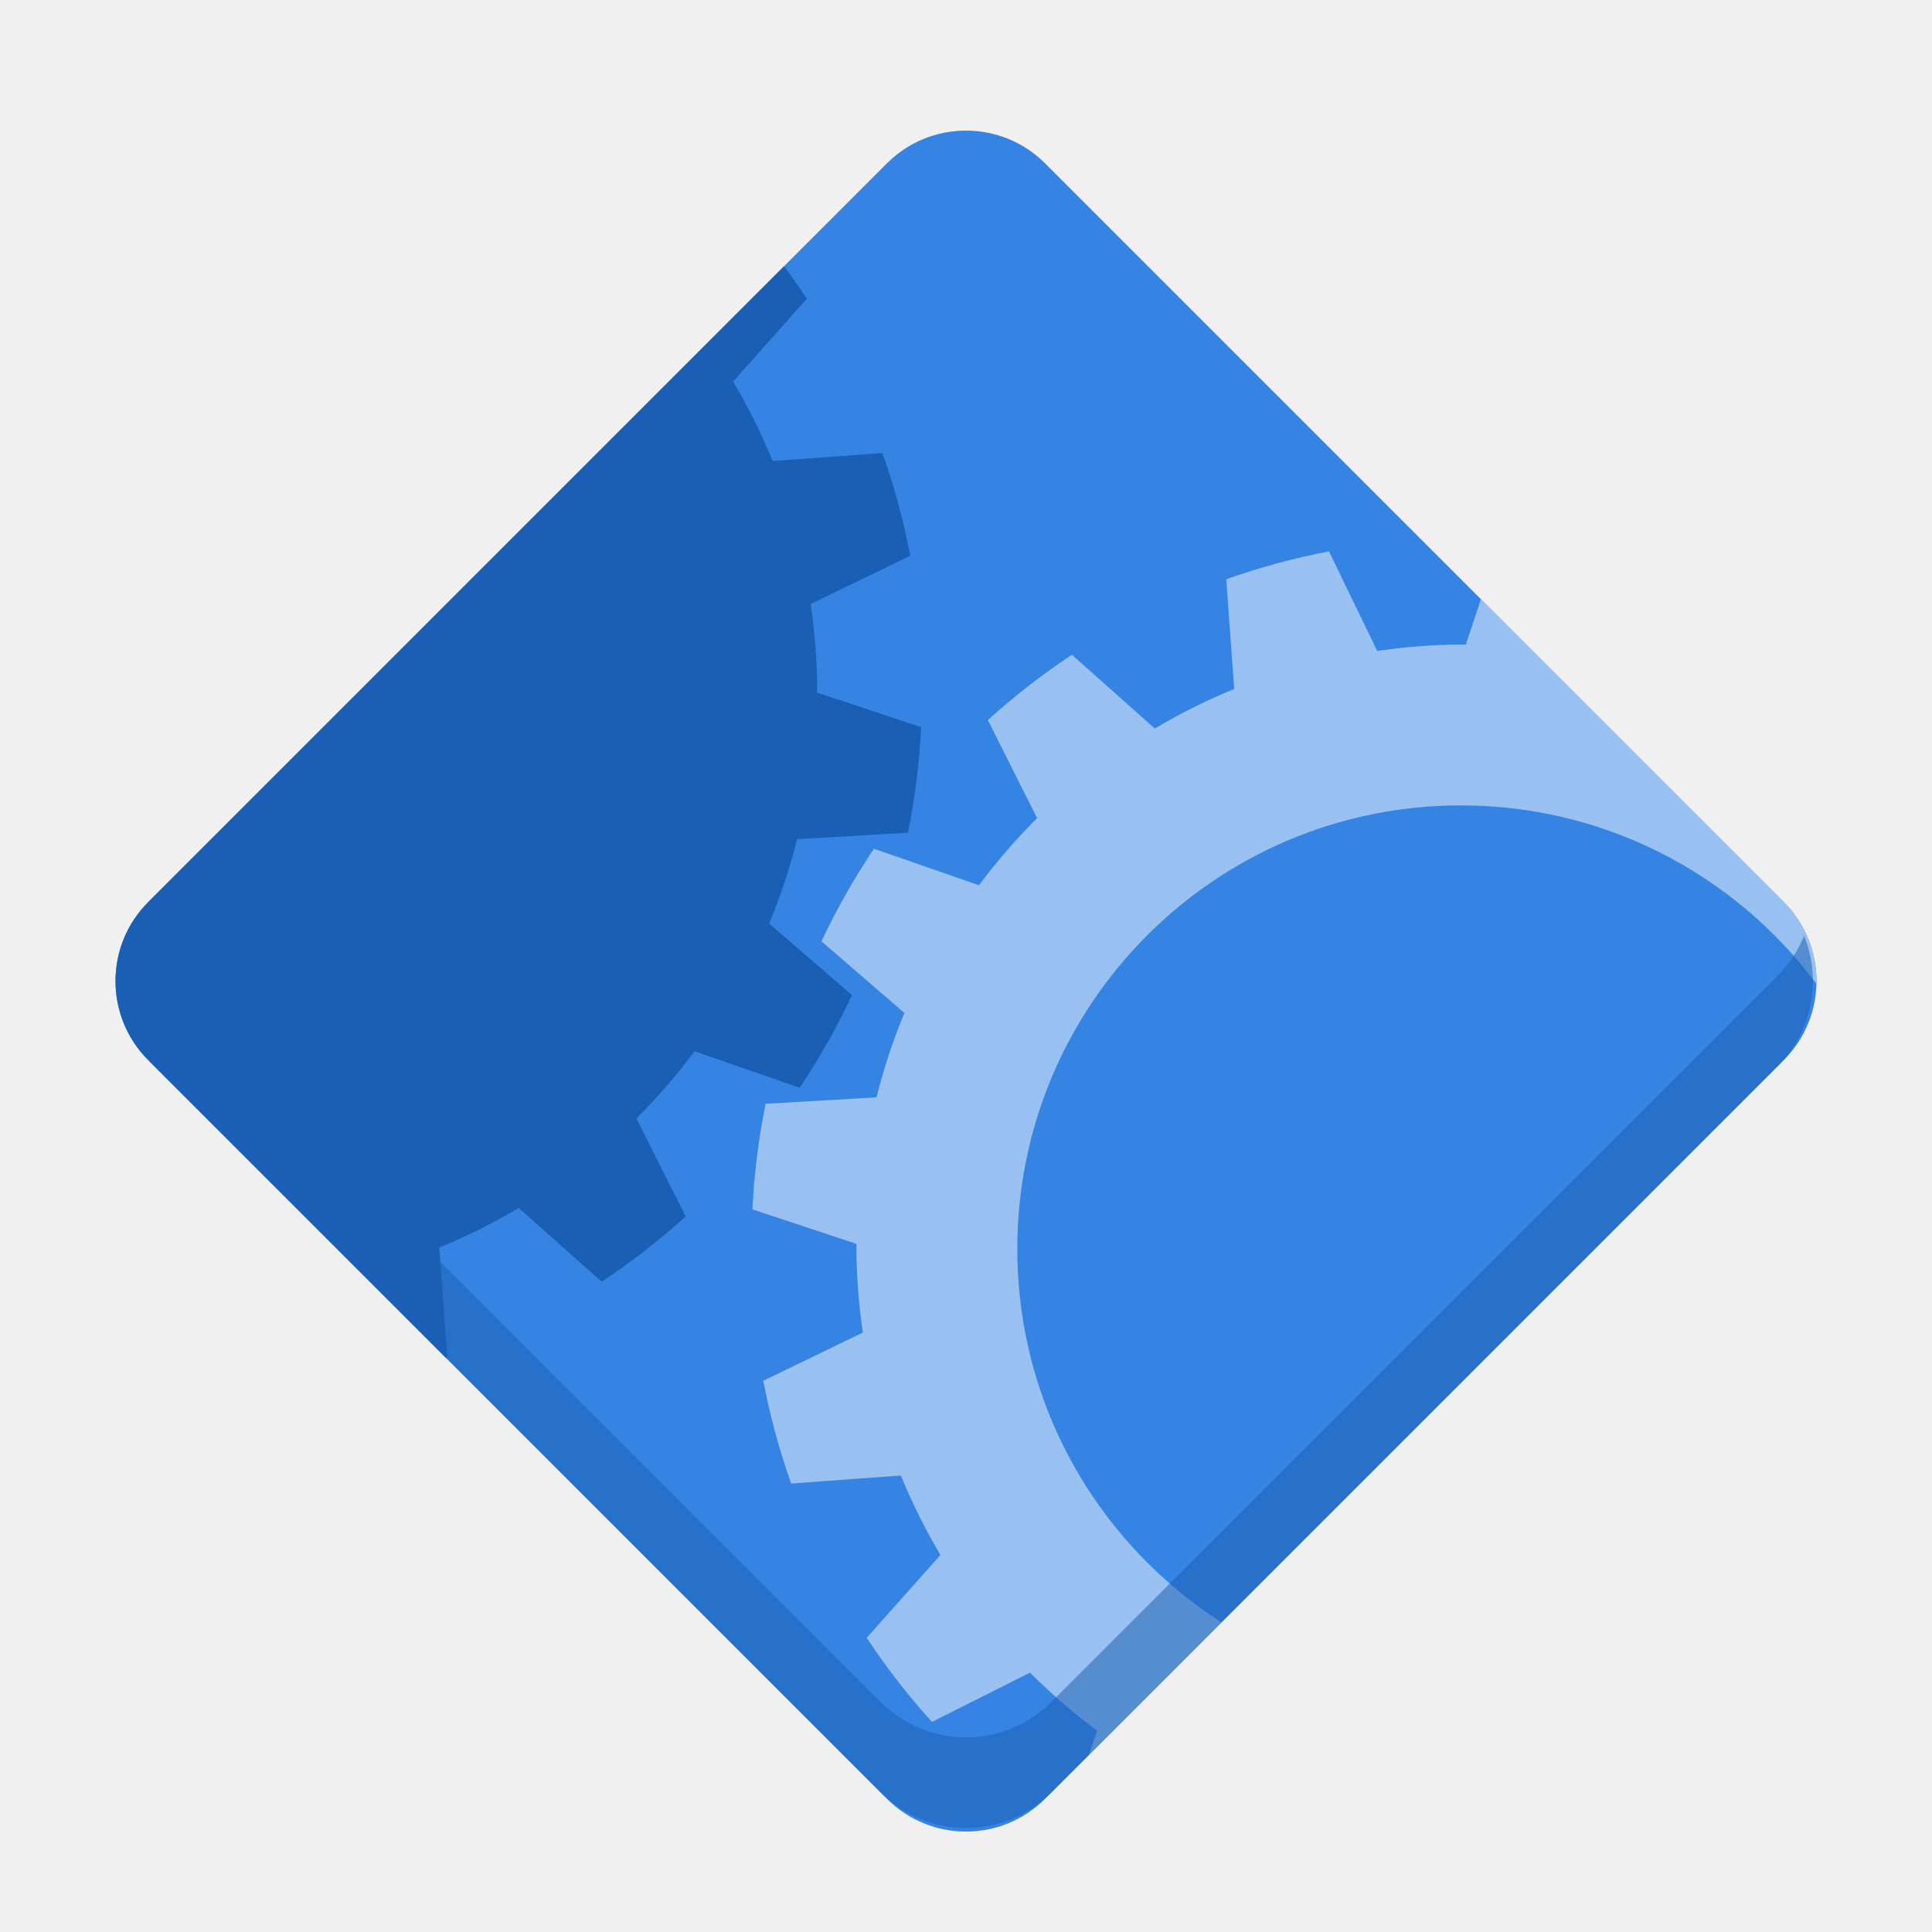
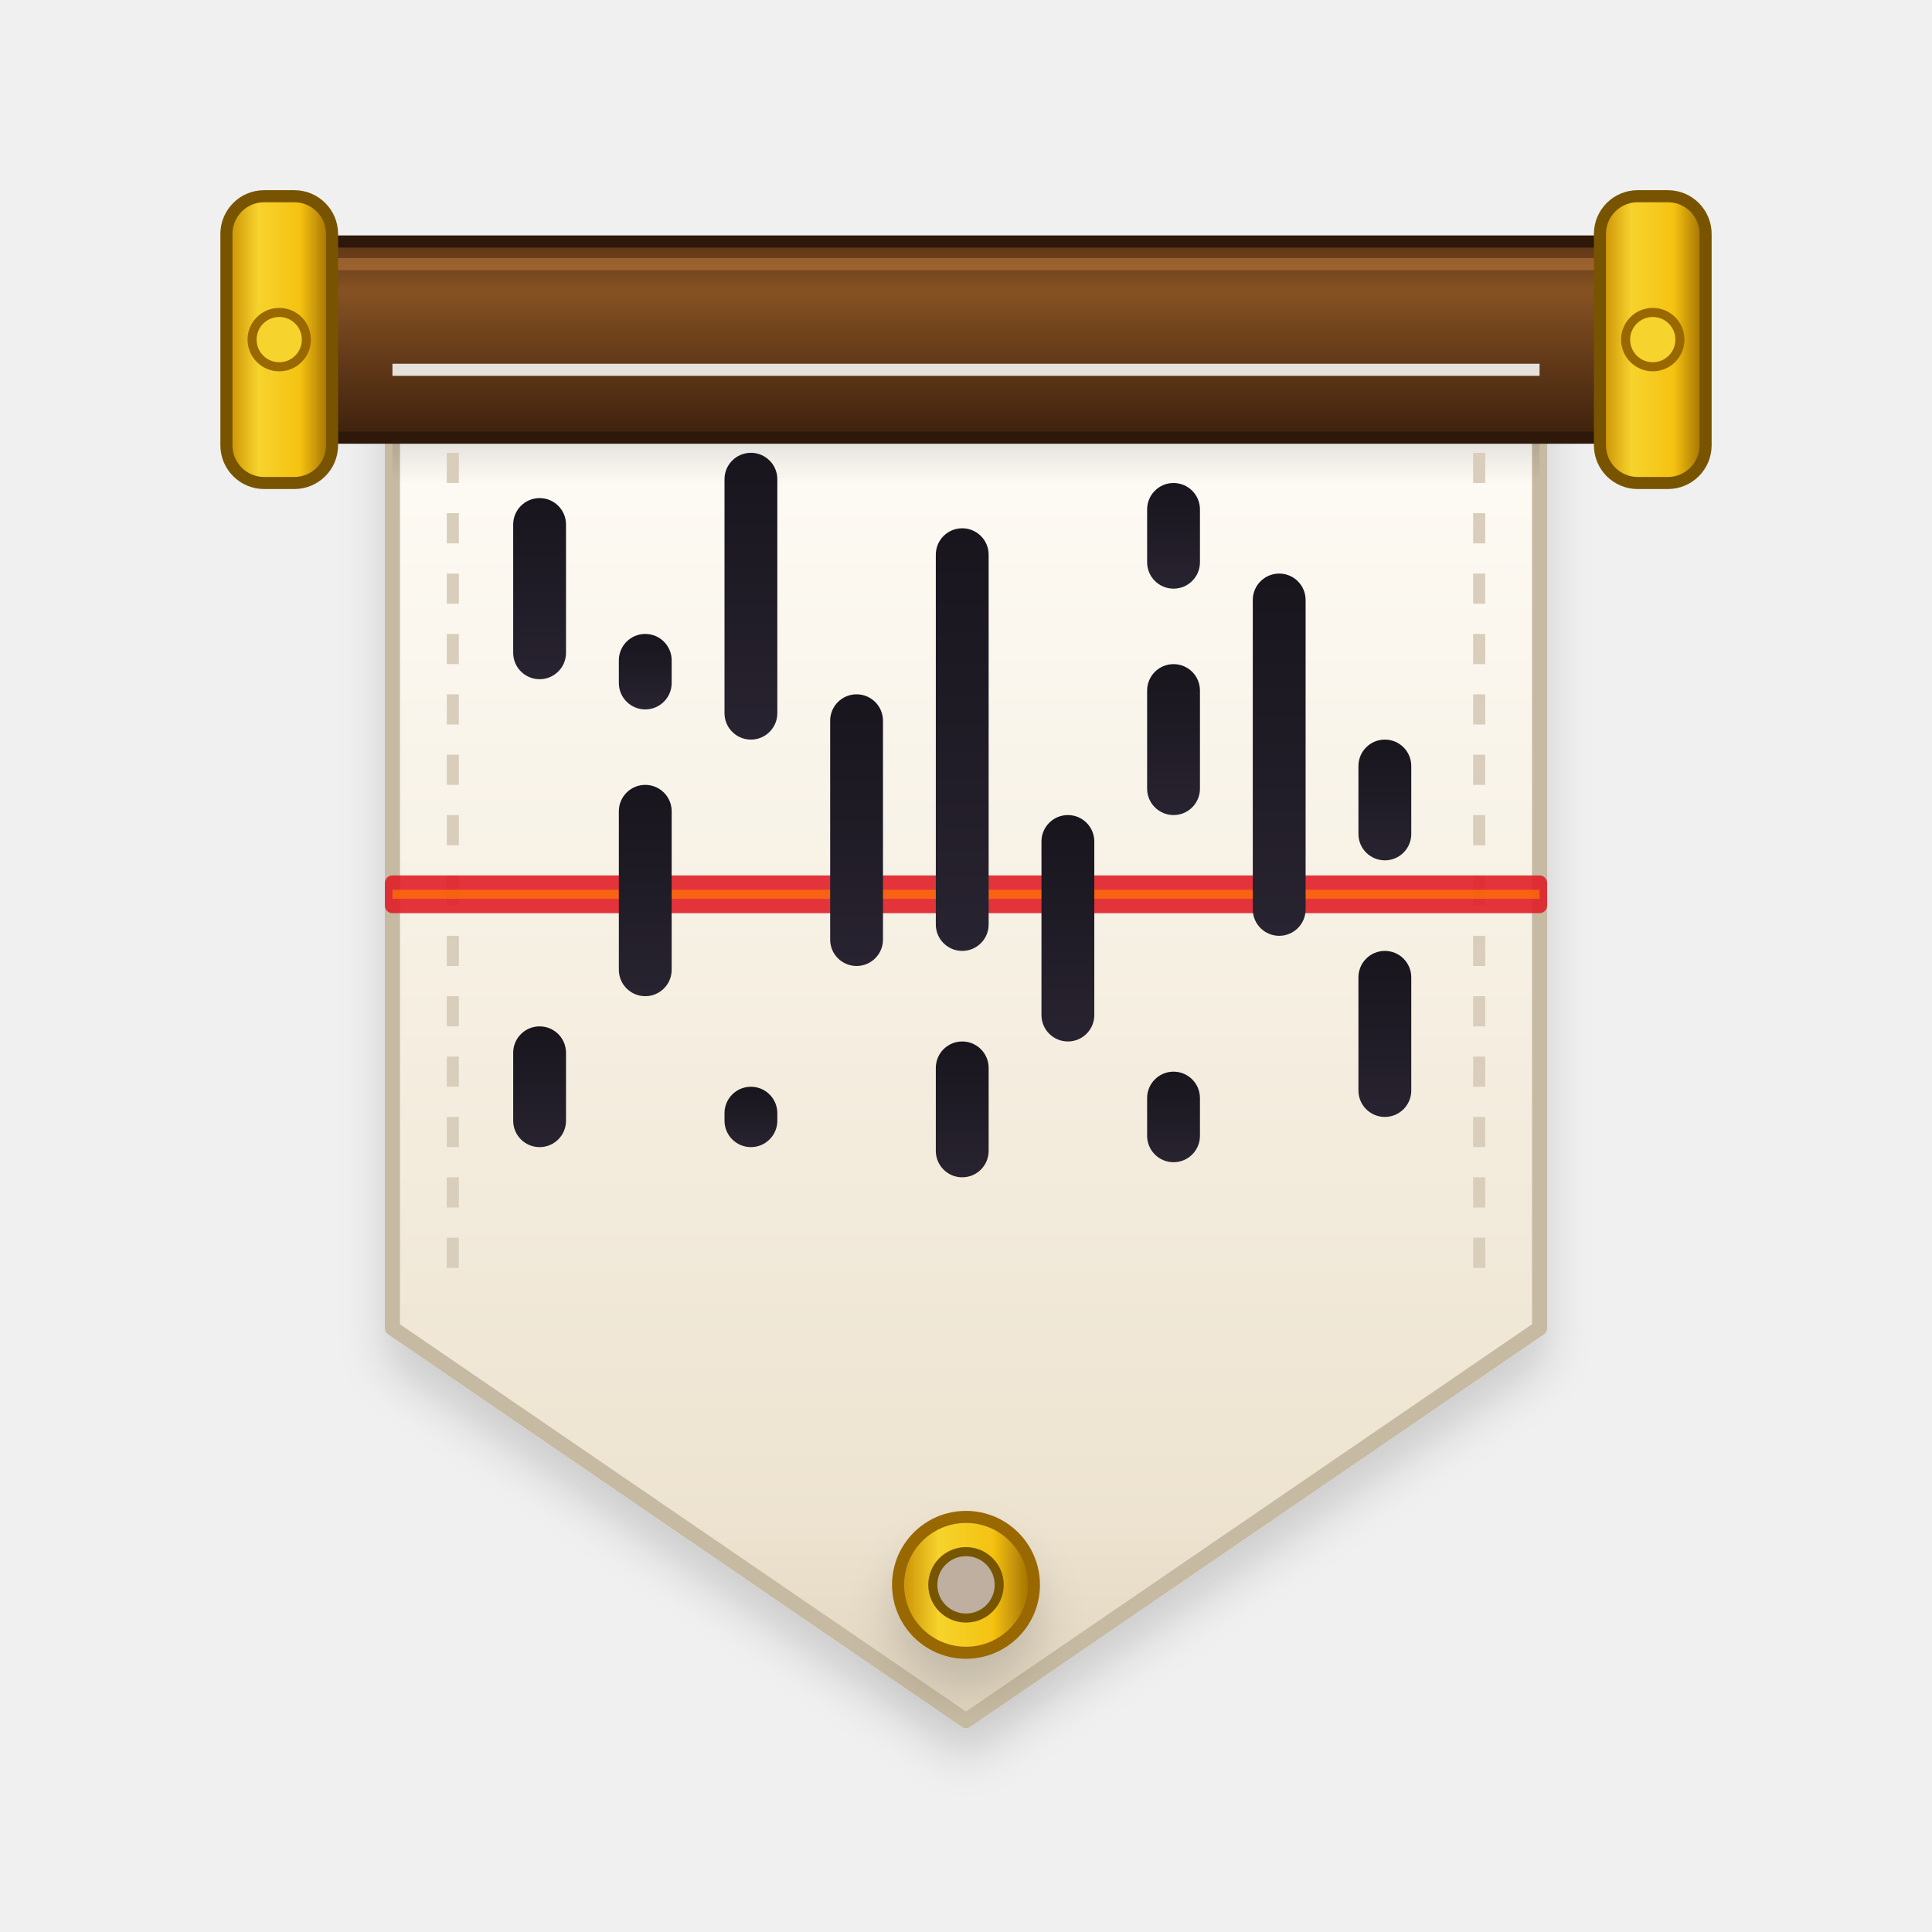
- <svg xmlns="http://www.w3.org/2000/svg" width="33.75mm" height="33.75mm" viewBox="0 0 33.75 33.75" version="1.1" id="svg974">
-   <defs id="defs968">
-     <clipPath clipPathUnits="userSpaceOnUse" id="clipPath18689">
-       <rect clip-path="none" transform="rotate(45)" ry="32" rx="32" y="123.999" x="486.037" height="362.943" width="362.943" id="rect18691" style="display:inline;opacity:1;vector-effect:none;fill:#4a86cf;fill-opacity:1;stroke:none;stroke-width:26.067;stroke-linecap:butt;stroke-linejoin:miter;stroke-miterlimit:4;stroke-dasharray:none;stroke-dashoffset:0;stroke-opacity:1;marker:none;marker-start:none;marker-mid:none;marker-end:none;paint-order:normal;enable-background:new" />
-     </clipPath>
-     <clipPath clipPathUnits="userSpaceOnUse" id="clipPath18689-3">
-       <rect clip-path="none" transform="rotate(45)" ry="32" rx="32" y="123.999" x="486.037" height="362.943" width="362.943" id="rect18691-6" style="display:inline;opacity:1;vector-effect:none;fill:#4a86cf;fill-opacity:1;stroke:none;stroke-width:26.067;stroke-linecap:butt;stroke-linejoin:miter;stroke-miterlimit:4;stroke-dasharray:none;stroke-dashoffset:0;stroke-opacity:1;marker:none;marker-start:none;marker-mid:none;marker-end:none;paint-order:normal;enable-background:new" />
-     </clipPath>
+ <svg xmlns="http://www.w3.org/2000/svg" width="128" height="128" viewBox="0 0 128 128">
+   <defs>
+     <filter id="shadow" x="-10%" y="-10%" width="125%" height="130%" filterUnits="userSpaceOnUse">
+       <feDropShadow dx="0" dy="5" stdDeviation="4" flood-color="#000000" flood-opacity="0.22" />
+       <feDropShadow dx="0" dy="2" stdDeviation="1.5" flood-color="#000000" flood-opacity="0.15" />
+     </filter>
+     <linearGradient id="paper-grad" x1="0%" y1="0%" x2="0%" y2="100%">
+       <stop offset="0%" stop-color="#FFFDF8" />
+       <stop offset="40%" stop-color="#F7F1E5" />
+       <stop offset="85%" stop-color="#EDE3D0" />
+       <stop offset="100%" stop-color="#DFD4BE" />
+     </linearGradient>
+     <linearGradient id="brass-flange" x1="0%" y1="0%" x2="100%" y2="0%">
+       <stop offset="0%" stop-color="#C68A00" />
+       <stop offset="30%" stop-color="#F6D32D" />
+       <stop offset="70%" stop-color="#F5C211" />
+       <stop offset="100%" stop-color="#996800" />
+     </linearGradient>
+     <linearGradient id="spool-cylinder" x1="0%" y1="0%" x2="0%" y2="100%">
+       <stop offset="0%" stop-color="#5E3516" />
+       <stop offset="25%" stop-color="#865223" />
+       <stop offset="60%" stop-color="#633A19" />
+       <stop offset="100%" stop-color="#3D210D" />
+     </linearGradient>
+     <linearGradient id="top-curl-shadow" x1="0%" y1="0%" x2="0%" y2="100%">
+       <stop offset="0%" stop-color="#000000" stop-opacity="0.28" />
+       <stop offset="100%" stop-color="#000000" stop-opacity="0" />
+     </linearGradient>
+     <linearGradient id="punch-fill" x1="0%" y1="0%" x2="0%" y2="100%">
+       <stop offset="0%" stop-color="#18151D" />
+       <stop offset="100%" stop-color="#282330" />
+     </linearGradient>
  </defs>
-   <g id="layer1" transform="translate(-61.81982,-103.944)">
-     <g transform="matrix(0.2636723,0,0,0.2636723,61.81982,-529.397)" style="display:inline;stroke-width:0.25;enable-background:new" id="g1836">
-       <g transform="matrix(0.25,0,0,0.25,0,2295)" id="g18818" style="stroke-width:0.25">
-         <g style="stroke-width:0.27" transform="matrix(0.9260519,0,0,0.9260519,18.93073,50.87633)" id="g18590">
-           <g style="stroke-width:0.27" id="g18681" clip-path="url(#clipPath18689-3)">
-             <rect style="opacity:1;vector-effect:none;fill:#3584e4;fill-opacity:1;stroke:none;stroke-width:8.221;stroke-linecap:butt;stroke-linejoin:miter;stroke-miterlimit:4;stroke-dasharray:none;stroke-dashoffset:0;stroke-opacity:1;marker:none;marker-start:none;marker-mid:none;marker-end:none;paint-order:normal" id="rect18571" width="424" height="424" x="458.337" y="90.642" rx="10.092" ry="10.092" transform="matrix(0.6052817,0.6052817,-0.6052817,0.6052817,33.44063,99.07363)" clip-path="none" />
-             <circle style="opacity:1;vector-effect:none;fill:#f66151;fill-opacity:1;stroke:none;stroke-width:7.037;stroke-linecap:butt;stroke-linejoin:miter;stroke-miterlimit:4;stroke-dasharray:none;stroke-dashoffset:0;stroke-opacity:1;marker:none;marker-start:none;marker-mid:none;marker-end:none;paint-order:normal" id="path18706" cx="0" cy="0" r="0" transform="translate(0,-212)" />
-             <circle style="opacity:1;vector-effect:none;fill:#f66151;fill-opacity:1;stroke:none;stroke-width:7.037;stroke-linecap:butt;stroke-linejoin:miter;stroke-miterlimit:4;stroke-dasharray:none;stroke-dashoffset:0;stroke-opacity:1;marker:none;marker-start:none;marker-mid:none;marker-end:none;paint-order:normal" id="path18708" cx="0" cy="0" r="0" transform="translate(0,-212)" />
-             <path style="display:inline;opacity:1;vector-effect:none;fill:#98c1f1;fill-opacity:1;stroke:none;stroke-width:7.037;stroke-linecap:butt;stroke-linejoin:miter;stroke-miterlimit:4;stroke-dasharray:none;stroke-dashoffset:0;stroke-opacity:1;marker:none;marker-start:none;marker-mid:none;marker-end:none;paint-order:normal;enable-background:new" d="m 408.92,561.918 -9.886,29.829 a 172.971,172.971 0 0 0 -1.427,-0.071 172.971,172.971 0 0 0 -23.929,1.852 l -13.801,-28.501 a 203.293,203.293 0 0 0 -29.401,7.972 l 2.286,31.405 a 172.971,172.971 0 0 0 -22.732,11.319 l -23.718,-21.103 a 203.293,203.293 0 0 0 -24.059,18.674 l 14.099,28.073 a 172.971,172.971 0 0 0 -16.636,19.211 l -30.058,-10.448 a 203.293,203.293 0 0 0 -15.017,26.488 l 23.73,20.507 a 172.971,172.971 0 0 0 -7.985,24.143 l -31.73,1.849 a 203.293,203.293 0 0 0 -3.778,30.217 l 29.829,9.886 a 172.971,172.971 0 0 0 -0.071,1.427 172.971,172.971 0 0 0 1.852,23.929 l -28.501,13.801 a 203.293,203.293 0 0 0 7.972,29.401 l 31.405,-2.286 a 172.971,172.971 0 0 0 11.319,22.732 l -21.103,23.718 a 203.293,203.293 0 0 0 18.674,24.059 l 28.073,-14.099 a 172.971,172.971 0 0 0 19.211,16.636 l -10.448,30.058 a 203.293,203.293 0 0 0 26.488,15.017 l 20.507,-23.73 a 172.971,172.971 0 0 0 24.143,7.985 l 1.849,31.73 a 203.293,203.293 0 0 0 30.217,3.778 l 9.886,-29.829 a 172.971,172.971 0 0 0 1.427,0.071 172.971,172.971 0 0 0 23.929,-1.852 l 13.801,28.501 a 203.293,203.293 0 0 0 29.401,-7.972 l -2.286,-31.405 a 172.971,172.971 0 0 0 22.732,-11.319 l 23.718,21.103 A 203.293,203.293 0 0 0 532.96,916 l -14.099,-28.073 a 172.971,172.971 0 0 0 16.636,-19.211 l 30.058,10.448 a 203.293,203.293 0 0 0 15.017,-26.488 l -23.73,-20.507 a 172.971,172.971 0 0 0 7.985,-24.143 l 31.73,-1.849 a 203.293,203.293 0 0 0 3.778,-30.217 l -29.829,-9.886 a 172.971,172.971 0 0 0 0.071,-1.427 172.971,172.971 0 0 0 -1.852,-23.929 l 28.501,-13.801 a 203.293,203.293 0 0 0 -7.972,-29.401 l -31.405,2.286 a 172.971,172.971 0 0 0 -11.319,-22.732 l 21.103,-23.718 a 203.293,203.293 0 0 0 -18.674,-24.059 l -28.073,14.099 a 172.971,172.971 0 0 0 -19.211,-16.636 l 10.448,-30.058 A 203.293,203.293 0 0 0 485.636,581.681 l -20.507,23.73 a 172.971,172.971 0 0 0 -24.143,-7.985 l -1.849,-31.73 a 203.293,203.293 0 0 0 -30.217,-3.778 z M 397.607,637.722 A 126.926,126.926 0 0 1 524.532,764.647 126.926,126.926 0 0 1 397.607,891.572 126.926,126.926 0 0 1 270.682,764.647 126.926,126.926 0 0 1 397.607,637.722 Z" id="path18717-4" />
-             <path id="path18758" d="m 51.748,401.284 -9.886,29.829 c -0.476,-0.026 -0.951,-0.05 -1.427,-0.071 -8.01,0.062 -16.005,0.681 -23.929,1.852 L 2.706,404.392 c -9.986,1.918 -19.814,4.583 -29.401,7.972 l 2.286,31.405 c -7.844,3.211 -15.442,6.994 -22.732,11.319 l -23.718,-21.103 c -8.475,5.614 -16.518,11.857 -24.059,18.674 l 14.099,28.073 c -6.009,5.987 -11.569,12.408 -16.636,19.211 l -30.058,-10.448 c -5.661,8.442 -10.68,17.296 -15.017,26.488 l 23.73,20.507 c -3.25,7.841 -5.919,15.91 -7.985,24.143 l -31.73,1.849 c -2.013,9.964 -3.276,20.064 -3.778,30.217 l 29.829,9.886 c -0.026,0.476 -0.05,0.951 -0.071,1.427 0.062,8.01 0.681,16.005 1.852,23.929 l -28.501,13.801 c 1.918,9.986 4.583,19.814 7.972,29.401 l 31.405,-2.286 c 3.211,7.844 6.994,15.442 11.319,22.732 l -21.103,23.718 c 5.614,8.475 11.857,16.518 18.674,24.059 l 28.073,-14.099 c 5.987,6.009 12.408,11.569 19.211,16.636 l -10.448,30.058 c 8.442,5.661 17.296,10.68 26.488,15.017 l 20.507,-23.73 c 7.841,3.25 15.91,5.919 24.143,7.985 l 1.849,31.73 c 9.964,2.013 20.064,3.276 30.217,3.778 l 9.886,-29.829 c 0.476,0.026 0.951,0.05 1.427,0.071 8.01,-0.062 16.005,-0.681 23.929,-1.852 l 13.801,28.501 c 9.986,-1.918 19.814,-4.583 29.401,-7.972 l -2.286,-31.405 c 7.844,-3.211 15.442,-6.994 22.732,-11.319 l 23.718,21.103 c 8.475,-5.614 16.518,-11.857 24.059,-18.674 l -14.099,-28.073 c 6.009,-5.987 11.569,-12.408 16.636,-19.211 l 30.058,10.448 c 5.661,-8.442 10.68,-17.296 15.017,-26.488 l -23.73,-20.507 c 3.25,-7.841 5.919,-15.91 7.985,-24.143 l 31.73,-1.849 c 2.013,-9.964 3.276,-20.064 3.778,-30.217 l -29.829,-9.886 c 0.026,-0.476 0.05,-0.951 0.071,-1.427 -0.062,-8.01 -0.681,-16.005 -1.852,-23.929 l 28.501,-13.801 c -1.918,-9.986 -4.583,-19.814 -7.972,-29.401 l -31.405,2.286 c -3.211,-7.844 -6.994,-15.442 -11.319,-22.732 l 21.103,-23.718 c -5.614,-8.475 -11.857,-16.518 -18.674,-24.059 l -28.073,14.099 c -5.987,-6.009 -12.408,-11.569 -19.211,-16.636 l 10.448,-30.058 c -8.442,-5.661 -17.296,-10.68 -26.488,-15.017 l -20.507,23.73 c -7.841,-3.25 -15.91,-5.919 -24.143,-7.985 l -1.849,-31.73 c -9.964,-2.013 -20.064,-3.276 -30.217,-3.778 z" style="display:inline;opacity:1;vector-effect:none;fill:#1a5fb4;fill-opacity:1;stroke:none;stroke-width:7.037;stroke-linecap:butt;stroke-linejoin:miter;stroke-miterlimit:4;stroke-dasharray:none;stroke-dashoffset:0;stroke-opacity:1;marker:none;marker-start:none;marker-mid:none;marker-end:none;paint-order:normal;enable-background:new" />
-           </g>
-         </g>
-         <path style="display:inline;opacity:0.534;vector-effect:none;fill:#1a5fb4;fill-opacity:1;stroke:none;stroke-width:1.629;stroke-linecap:butt;stroke-linejoin:miter;stroke-miterlimit:4;stroke-dasharray:none;stroke-dashoffset:0;stroke-opacity:1;marker:none;marker-start:none;marker-mid:none;marker-end:none;paint-order:normal;enable-background:new" clip-path="none" d="m 8.477,2676 c -1.171,2.887 -0.583,6.308 1.766,8.656 l 48.102,48.102 c 3.134,3.134 8.179,3.134 11.312,0 l 48.102,-48.102 c 2.348,-2.348 2.937,-5.77 1.766,-8.656 -0.392,0.966 -0.98,1.871 -1.766,2.656 l -48.102,48.102 c -3.134,3.134 -8.179,3.134 -11.312,0 L 10.242,2678.656 C 9.457,2677.871 8.868,2676.965 8.477,2676 Z" transform="matrix(4,0,0,4,0,-10028)" id="rect18571-6" />
-       </g>
-       <rect y="2402" x="-1.5000001e-06" height="128" width="128" id="rect9125-7-2" style="display:inline;opacity:1;vector-effect:none;fill:none;fill-opacity:1;stroke:none;stroke-width:1.25;stroke-linecap:butt;stroke-linejoin:miter;stroke-miterlimit:4;stroke-dasharray:none;stroke-dashoffset:0;stroke-opacity:1;marker:none;marker-start:none;marker-mid:none;marker-end:none;paint-order:normal;enable-background:new" />
-     </g>
+   <g filter="url(#shadow)">
+     <path d="M 26 24              L 102 24              L 102 88              L 64 114              L 26 88              Z" fill="url(#paper-grad)" stroke="#C7BAA2" stroke-width="1" stroke-linejoin="round" />
  </g>
+   <rect x="26" y="24" width="76" height="8" fill="url(#top-curl-shadow)" />
+   <line x1="30" y1="26" x2="30" y2="86" stroke="#D9CEBB" stroke-width="0.8" stroke-dasharray="2 2" />
+   <line x1="98" y1="26" x2="98" y2="86" stroke="#D9CEBB" stroke-width="0.8" stroke-dasharray="2 2" />
+   <rect x="25.5" y="58" width="77" height="2.5" fill="#E01B24" opacity="0.88" rx="0.5" />
+   <line x1="26" y1="59.25" x2="102" y2="59.25" stroke="#FF7800" stroke-width="0.6" opacity="0.7" />
+   <g fill="url(#punch-fill)">
+     <rect x="34" y="33" width="3.5" height="12" rx="1.75" />
+     <rect x="34" y="68" width="3.5" height="8" rx="1.75" />
+     <rect x="41" y="42" width="3.5" height="5" rx="1.75" />
+     <rect x="41" y="52" width="3.5" height="14" rx="1.75" />
+     <rect x="48" y="30" width="3.5" height="19" rx="1.75" />
+     <rect x="48" y="72" width="3.5" height="4" rx="1.75" />
+     <rect x="55" y="46" width="3.5" height="18" rx="1.75" />
+     <rect x="62" y="35" width="3.5" height="28" rx="1.75" />
+     <rect x="62" y="69" width="3.5" height="9" rx="1.75" />
+     <rect x="69" y="54" width="3.5" height="15" rx="1.75" />
+     <rect x="76" y="32" width="3.5" height="7" rx="1.75" />
+     <rect x="76" y="44" width="3.5" height="10" rx="1.75" />
+     <rect x="76" y="71" width="3.5" height="6" rx="1.75" />
+     <rect x="83" y="38" width="3.5" height="24" rx="1.75" />
+     <rect x="90" y="49" width="3.5" height="8" rx="1.75" />
+     <rect x="90" y="63" width="3.5" height="11" rx="1.75" />
+   </g>
+   <g filter="url(#shadow)">
+     <circle cx="64" cy="105" r="4.5" fill="url(#brass-flange)" stroke="#996800" stroke-width="0.8" />
+     <circle cx="64" cy="105" r="2.2" fill="#BFAFA0" stroke="#785400" stroke-width="0.6" />
+   </g>
+   <rect x="18" y="16" width="92" height="13" rx="3" fill="url(#spool-cylinder)" stroke="#2D1809" stroke-width="0.8" />
+   <line x1="22" y1="17.5" x2="106" y2="17.5" stroke="#B5773A" stroke-width="0.8" opacity="0.6" />
+   <rect x="15" y="13" width="7" height="19" rx="2.5" fill="url(#brass-flange)" stroke="#785400" stroke-width="0.8" />
+   <circle cx="18.5" cy="22.5" r="1.8" fill="#F6D32D" stroke="#996800" stroke-width="0.6" />
+   <rect x="106" y="13" width="7" height="19" rx="2.5" fill="url(#brass-flange)" stroke="#785400" stroke-width="0.8" />
+   <circle cx="109.5" cy="22.5" r="1.8" fill="#F6D32D" stroke="#996800" stroke-width="0.6" />
+   <line x1="26" y1="24.5" x2="102" y2="24.5" stroke="#FFFFFF" stroke-width="0.8" opacity="0.85" />
</svg>
